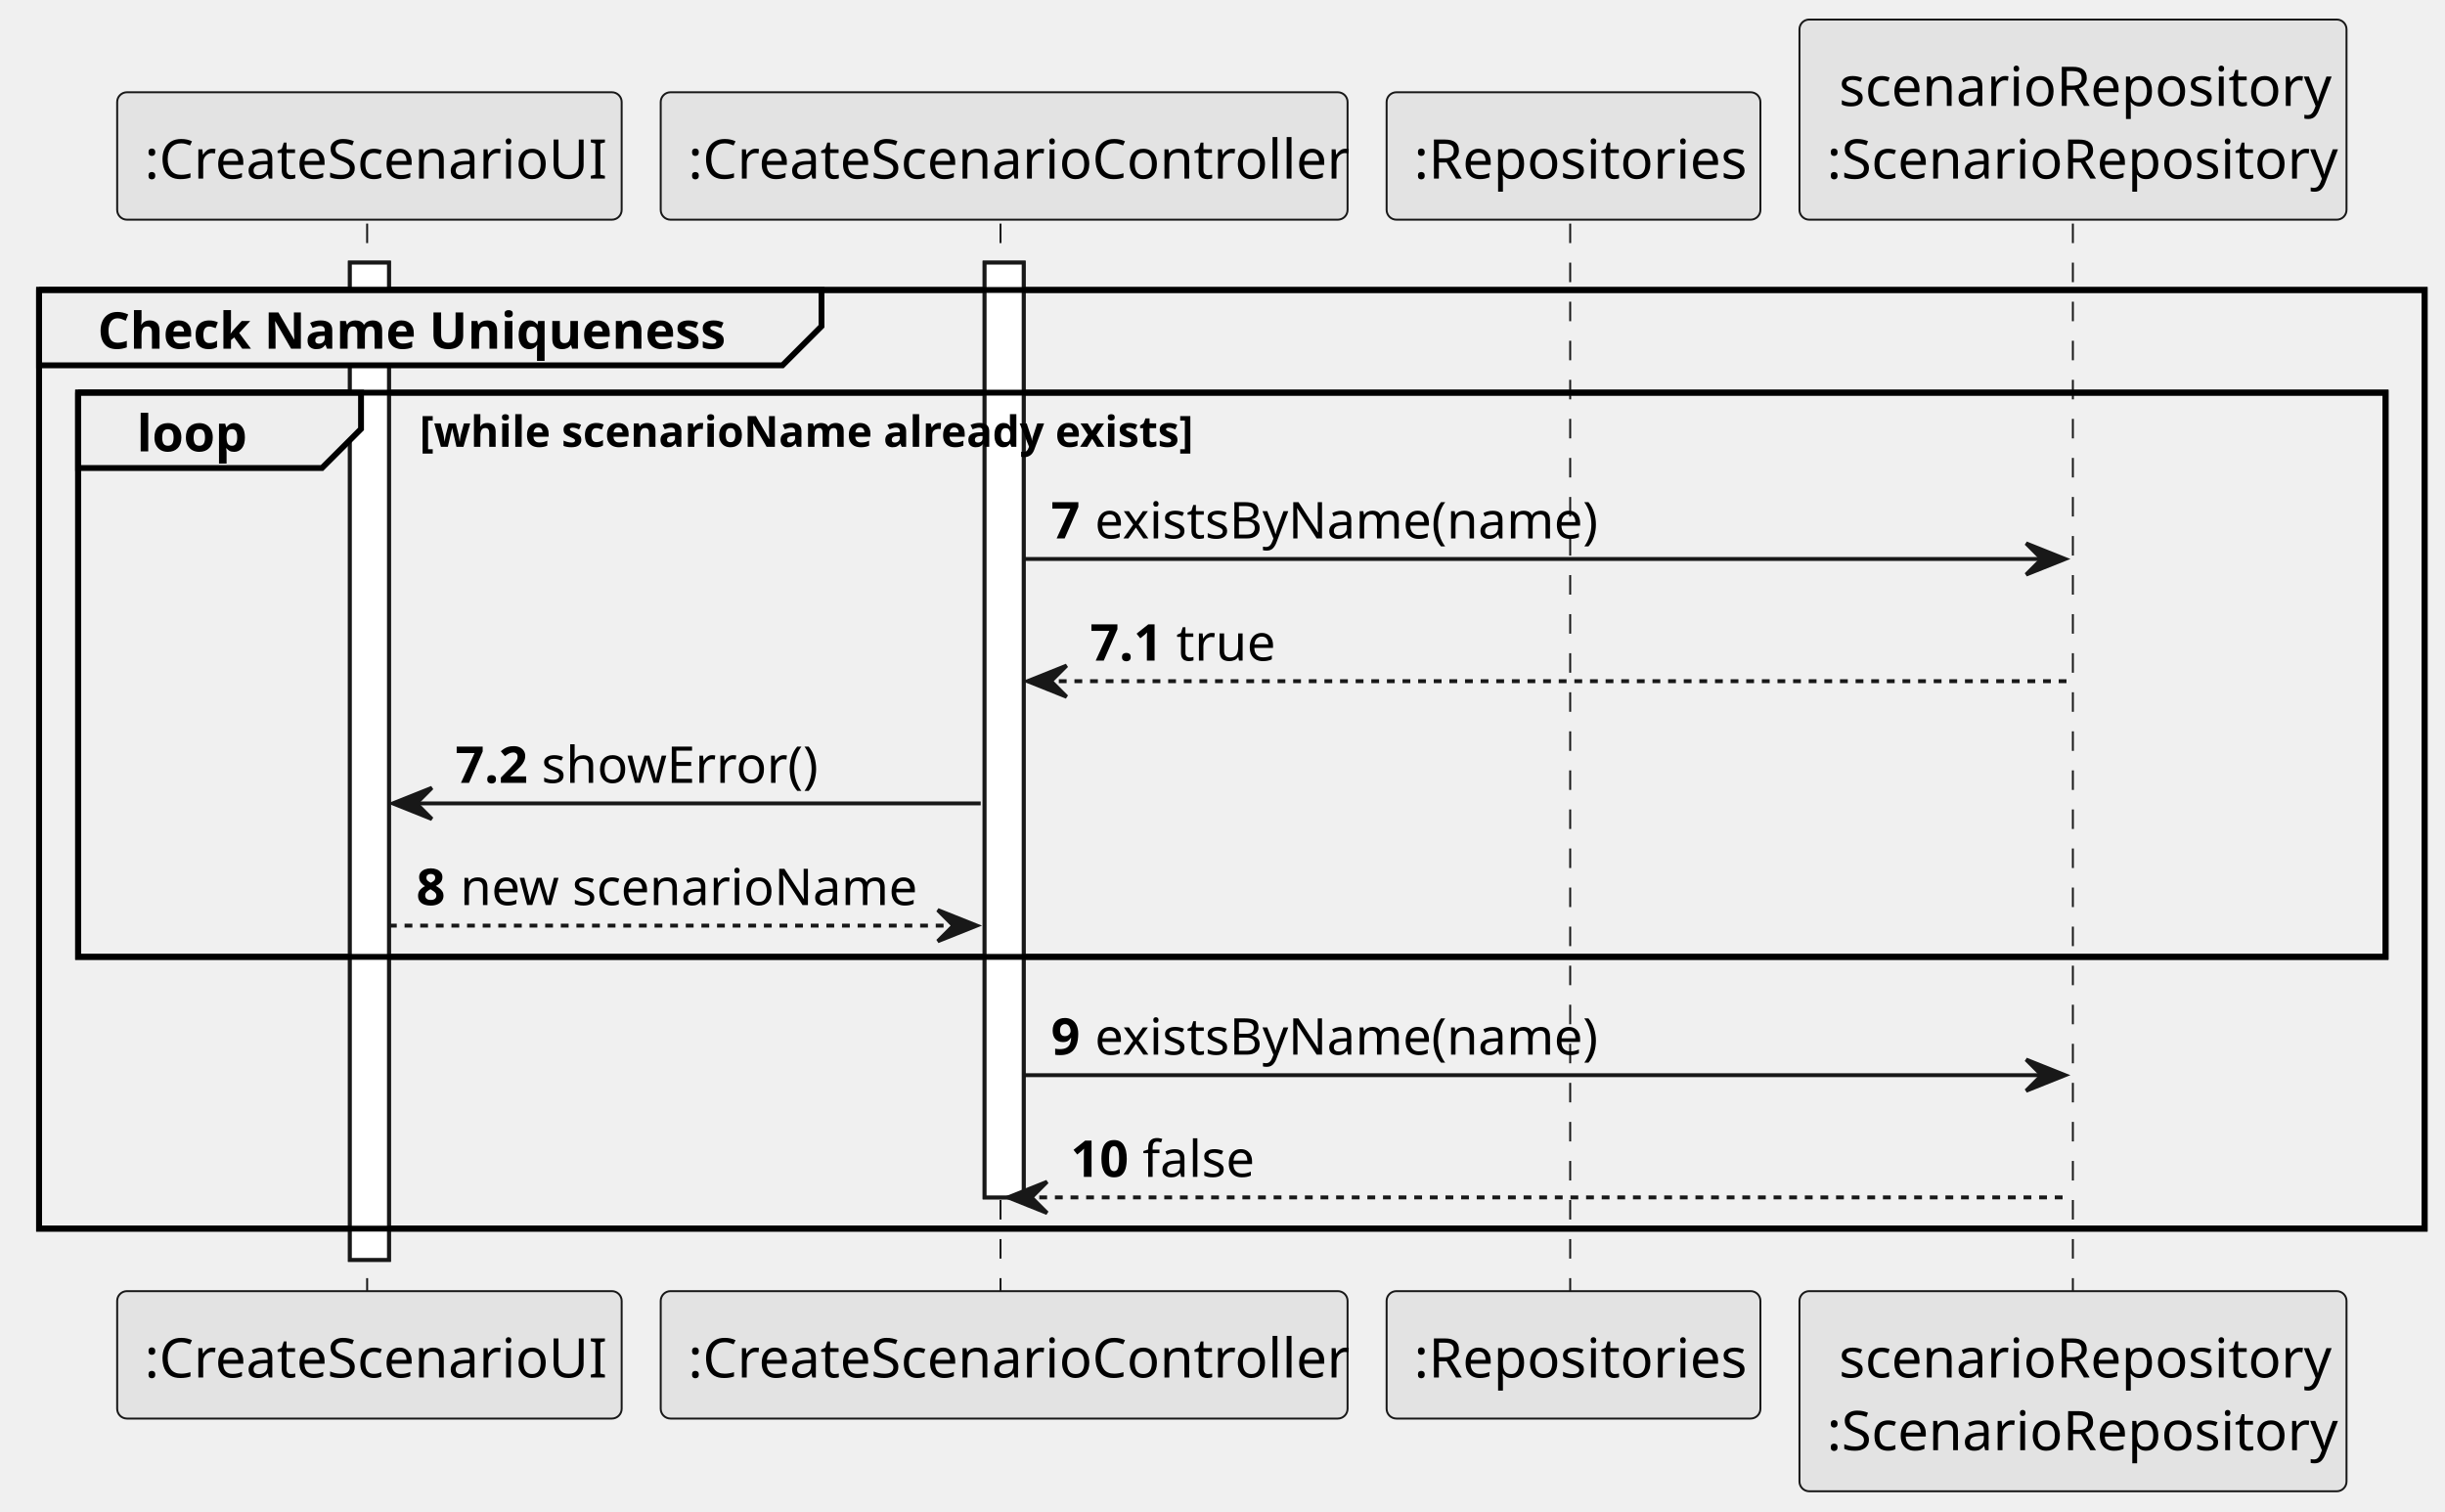
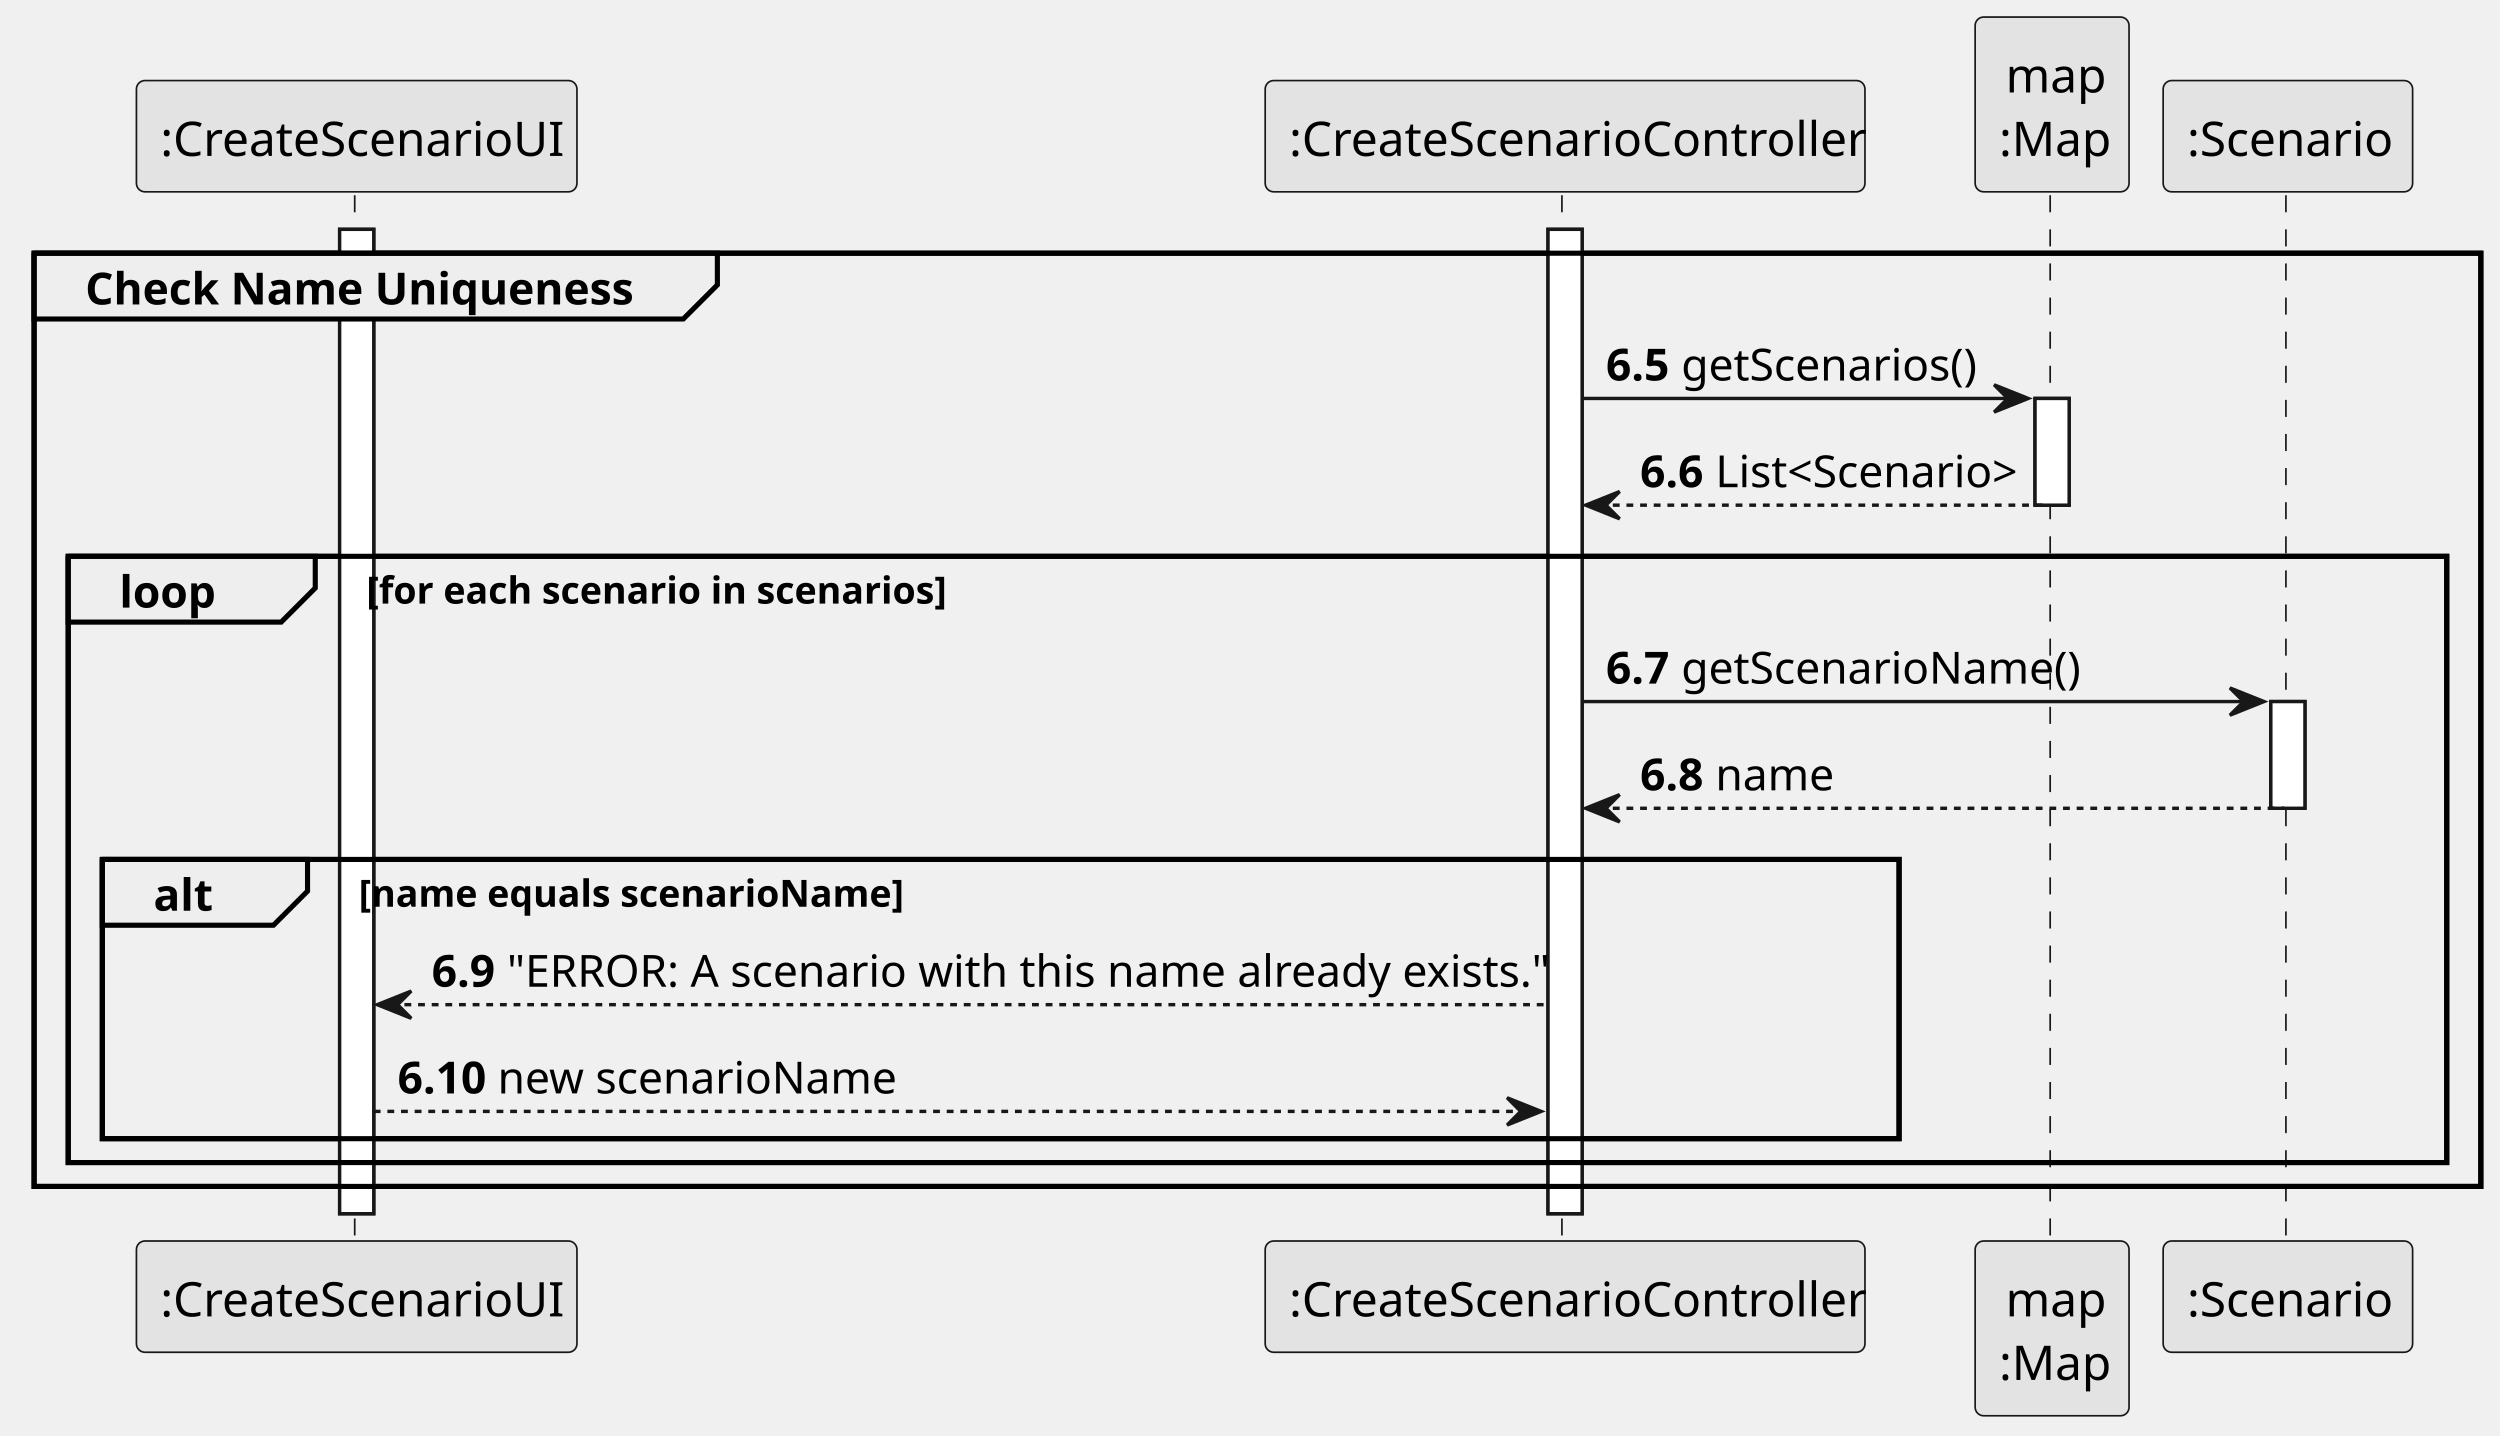
- <svg xmlns="http://www.w3.org/2000/svg" contentStyleType="text/css" height="387px" preserveAspectRatio="none" style="width:626px;height:387px;background:#FFFFFF;" version="1.1" viewBox="0 0 626 387" width="626px" zoomAndPan="magnify">
+ <svg xmlns="http://www.w3.org/2000/svg" contentStyleType="text/css" height="421px" preserveAspectRatio="none" style="width:733px;height:421px;background:#FFFFFF;" version="1.1" viewBox="0 0 733 421" width="733px" zoomAndPan="magnify">
  <defs />
  <g>
-     <rect fill="#FFFFFF" height="255.328" style="stroke:#181818;stroke-width:1.0;" width="10" x="89.582" y="67.242" />
-     <rect fill="#FFFFFF" height="239.328" style="stroke:#181818;stroke-width:1.0;" width="10" x="252.092" y="67.242" />
-     <rect fill="none" height="240.328" style="stroke:#000000;stroke-width:1.5;" width="610.784" x="10" y="74.242" />
-     <rect fill="none" height="144.455" style="stroke:#000000;stroke-width:1.5;" width="590.784" x="20" y="100.533" />
-     <line style="stroke:#181818;stroke-width:0.5;stroke-dasharray:5.0,5.0;" x1="94" x2="94" y1="57.242" y2="331.57" />
-     <line style="stroke:#181818;stroke-width:0.5;stroke-dasharray:5.0,5.0;" x1="256.165" x2="256.165" y1="57.242" y2="331.57" />
-     <line style="stroke:#181818;stroke-width:0.5;stroke-dasharray:5.0,5.0;" x1="402.019" x2="402.019" y1="57.242" y2="331.57" />
-     <line style="stroke:#181818;stroke-width:0.5;stroke-dasharray:5.0,5.0;" x1="530.723" x2="530.723" y1="57.242" y2="331.57" />
-     <rect fill="#E3E3E3" height="32.621" rx="2.5" ry="2.5" style="stroke:#181818;stroke-width:0.5;" width="129.165" x="30" y="23.621" />
-     <text fill="#000000" font-family="sans-serif" font-size="14" lengthAdjust="spacing" textLength="115.165" x="37" y="45.728">:CreateScenarioUI</text>
-     <rect fill="#E3E3E3" height="32.621" rx="2.5" ry="2.5" style="stroke:#181818;stroke-width:0.5;" width="129.165" x="30" y="330.57" />
-     <text fill="#000000" font-family="sans-serif" font-size="14" lengthAdjust="spacing" textLength="115.165" x="37" y="352.678">:CreateScenarioUI</text>
-     <rect fill="#E3E3E3" height="32.621" rx="2.5" ry="2.5" style="stroke:#181818;stroke-width:0.5;" width="175.855" x="169.165" y="23.621" />
-     <text fill="#000000" font-family="sans-serif" font-size="14" lengthAdjust="spacing" textLength="161.855" x="176.165" y="45.728">:CreateScenarioController</text>
-     <rect fill="#E3E3E3" height="32.621" rx="2.5" ry="2.5" style="stroke:#181818;stroke-width:0.5;" width="175.855" x="169.165" y="330.57" />
-     <text fill="#000000" font-family="sans-serif" font-size="14" lengthAdjust="spacing" textLength="161.855" x="176.165" y="352.678">:CreateScenarioController</text>
-     <rect fill="#E3E3E3" height="32.621" rx="2.5" ry="2.5" style="stroke:#181818;stroke-width:0.5;" width="95.703" x="355.019" y="23.621" />
-     <text fill="#000000" font-family="sans-serif" font-size="14" lengthAdjust="spacing" textLength="81.703" x="362.019" y="45.728">:Repositories</text>
-     <rect fill="#E3E3E3" height="32.621" rx="2.5" ry="2.5" style="stroke:#181818;stroke-width:0.5;" width="95.703" x="355.019" y="330.57" />
-     <text fill="#000000" font-family="sans-serif" font-size="14" lengthAdjust="spacing" textLength="81.703" x="362.019" y="352.678">:Repositories</text>
-     <rect fill="#E3E3E3" height="51.242" rx="2.5" ry="2.5" style="stroke:#181818;stroke-width:0.5;" width="140.061" x="460.723" y="5" />
-     <text fill="#000000" font-family="sans-serif" font-size="14" lengthAdjust="spacing" textLength="119.834" x="470.836" y="27.107">scenarioRepository</text>
-     <text fill="#000000" font-family="sans-serif" font-size="14" lengthAdjust="spacing" textLength="126.061" x="467.723" y="45.728">:ScenarioRepository</text>
-     <rect fill="#E3E3E3" height="51.242" rx="2.5" ry="2.5" style="stroke:#181818;stroke-width:0.5;" width="140.061" x="460.723" y="330.57" />
-     <text fill="#000000" font-family="sans-serif" font-size="14" lengthAdjust="spacing" textLength="119.834" x="470.836" y="352.678">scenarioRepository</text>
-     <text fill="#000000" font-family="sans-serif" font-size="14" lengthAdjust="spacing" textLength="126.061" x="467.723" y="371.299">:ScenarioRepository</text>
-     <rect fill="#FFFFFF" height="255.328" style="stroke:#181818;stroke-width:1.0;" width="10" x="89.582" y="67.242" />
-     <rect fill="#FFFFFF" height="239.328" style="stroke:#181818;stroke-width:1.0;" width="10" x="252.092" y="67.242" />
+     <rect fill="#FFFFFF" height="288.619" style="stroke:#181818;stroke-width:1.0;" width="10" x="99.582" y="67.242" />
+     <rect fill="#FFFFFF" height="288.619" style="stroke:#181818;stroke-width:1.0;" width="10" x="453.88" y="67.242" />
+     <rect fill="#FFFFFF" height="31.291" style="stroke:#181818;stroke-width:1.0;" width="10" x="596.673" y="116.824" />
+     <rect fill="#FFFFFF" height="31.291" style="stroke:#181818;stroke-width:1.0;" width="10" x="665.808" y="205.697" />
+     <rect fill="none" height="273.619" style="stroke:#000000;stroke-width:1.5;" width="717.38" x="10" y="74.242" />
+     <rect fill="none" height="177.746" style="stroke:#000000;stroke-width:1.5;" width="697.38" x="20" y="163.115" />
+     <rect fill="none" height="81.873" style="stroke:#000000;stroke-width:1.5;" width="526.807" x="30" y="251.988" />
+     <line style="stroke:#181818;stroke-width:0.5;stroke-dasharray:5.0,5.0;" x1="104" x2="104" y1="57.242" y2="364.861" />
+     <line style="stroke:#181818;stroke-width:0.5;stroke-dasharray:5.0,5.0;" x1="457.953" x2="457.953" y1="57.242" y2="364.861" />
+     <line style="stroke:#181818;stroke-width:0.5;stroke-dasharray:5.0,5.0;" x1="601.111" x2="601.111" y1="57.242" y2="364.861" />
+     <line style="stroke:#181818;stroke-width:0.5;stroke-dasharray:5.0,5.0;" x1="670.235" x2="670.235" y1="57.242" y2="364.861" />
+     <rect fill="#E3E3E3" height="32.621" rx="2.5" ry="2.5" style="stroke:#181818;stroke-width:0.5;" width="129.165" x="40" y="23.621" />
+     <text fill="#000000" font-family="sans-serif" font-size="14" lengthAdjust="spacing" textLength="115.165" x="47" y="45.728">:CreateScenarioUI</text>
+     <rect fill="#E3E3E3" height="32.621" rx="2.5" ry="2.5" style="stroke:#181818;stroke-width:0.5;" width="129.165" x="40" y="363.861" />
+     <text fill="#000000" font-family="sans-serif" font-size="14" lengthAdjust="spacing" textLength="115.165" x="47" y="385.969">:CreateScenarioUI</text>
+     <rect fill="#E3E3E3" height="32.621" rx="2.5" ry="2.5" style="stroke:#181818;stroke-width:0.5;" width="175.855" x="370.953" y="23.621" />
+     <text fill="#000000" font-family="sans-serif" font-size="14" lengthAdjust="spacing" textLength="161.855" x="377.953" y="45.728">:CreateScenarioController</text>
+     <rect fill="#E3E3E3" height="32.621" rx="2.5" ry="2.5" style="stroke:#181818;stroke-width:0.5;" width="175.855" x="370.953" y="363.861" />
+     <text fill="#000000" font-family="sans-serif" font-size="14" lengthAdjust="spacing" textLength="161.855" x="377.953" y="385.969">:CreateScenarioController</text>
+     <rect fill="#E3E3E3" height="51.242" rx="2.5" ry="2.5" style="stroke:#181818;stroke-width:0.5;" width="45.124" x="579.111" y="5" />
+     <text fill="#000000" font-family="sans-serif" font-size="14" lengthAdjust="spacing" textLength="27.234" x="588.056" y="27.107">map</text>
+     <text fill="#000000" font-family="sans-serif" font-size="14" lengthAdjust="spacing" textLength="31.124" x="586.111" y="45.728">:Map</text>
+     <rect fill="#E3E3E3" height="51.242" rx="2.5" ry="2.5" style="stroke:#181818;stroke-width:0.5;" width="45.124" x="579.111" y="363.861" />
+     <text fill="#000000" font-family="sans-serif" font-size="14" lengthAdjust="spacing" textLength="27.234" x="588.056" y="385.969">map</text>
+     <text fill="#000000" font-family="sans-serif" font-size="14" lengthAdjust="spacing" textLength="31.124" x="586.111" y="404.59">:Map</text>
+     <rect fill="#E3E3E3" height="32.621" rx="2.5" ry="2.5" style="stroke:#181818;stroke-width:0.5;" width="73.144" x="634.235" y="23.621" />
+     <text fill="#000000" font-family="sans-serif" font-size="14" lengthAdjust="spacing" textLength="59.145" x="641.235" y="45.728">:Scenario</text>
+     <rect fill="#E3E3E3" height="32.621" rx="2.5" ry="2.5" style="stroke:#181818;stroke-width:0.5;" width="73.144" x="634.235" y="363.861" />
+     <text fill="#000000" font-family="sans-serif" font-size="14" lengthAdjust="spacing" textLength="59.145" x="641.235" y="385.969">:Scenario</text>
+     <rect fill="#FFFFFF" height="288.619" style="stroke:#181818;stroke-width:1.0;" width="10" x="99.582" y="67.242" />
+     <rect fill="#FFFFFF" height="288.619" style="stroke:#181818;stroke-width:1.0;" width="10" x="453.88" y="67.242" />
+     <rect fill="#FFFFFF" height="31.291" style="stroke:#181818;stroke-width:1.0;" width="10" x="596.673" y="116.824" />
+     <rect fill="#FFFFFF" height="31.291" style="stroke:#181818;stroke-width:1.0;" width="10" x="665.808" y="205.697" />
    <path d="M10,74.242 L210.333,74.242 L210.333,83.533 L200.333,93.533 L10,93.533 L10,74.242 " fill="#EEEEEE" style="stroke:#000000;stroke-width:1.5;" />
-     <rect fill="none" height="240.328" style="stroke:#000000;stroke-width:1.5;" width="610.784" x="10" y="74.242" />
+     <rect fill="none" height="273.619" style="stroke:#000000;stroke-width:1.5;" width="717.38" x="10" y="74.242" />
    <text fill="#000000" font-family="sans-serif" font-size="13" font-weight="bold" lengthAdjust="spacing" textLength="155.333" x="25" y="89.27">Check Name Uniqueness</text>
-     <path d="M20,100.533 L92.435,100.533 L92.435,109.824 L82.435,119.824 L20,119.824 L20,100.533 " fill="#EEEEEE" style="stroke:#000000;stroke-width:1.5;" />
-     <rect fill="none" height="144.455" style="stroke:#000000;stroke-width:1.5;" width="590.784" x="20" y="100.533" />
-     <text fill="#000000" font-family="sans-serif" font-size="13" font-weight="bold" lengthAdjust="spacing" textLength="27.435" x="35" y="115.561">loop</text>
-     <text fill="#000000" font-family="sans-serif" font-size="11" font-weight="bold" lengthAdjust="spacing" textLength="188.923" x="107.435" y="114.403">[while scenarioName already exists]</text>
-     <polygon fill="#181818" points="518.753,139.115,528.753,143.115,518.753,147.115,522.753,143.115" style="stroke:#181818;stroke-width:1.0;" />
-     <line style="stroke:#181818;stroke-width:1.0;" x1="262.092" x2="524.753" y1="143.115" y2="143.115" />
-     <text fill="#000000" font-family="sans-serif" font-size="13" font-weight="bold" lengthAdjust="spacing" textLength="7.23" x="269.092" y="137.852">7</text>
-     <text fill="#000000" font-family="sans-serif" font-size="13" lengthAdjust="spacing" textLength="124.255" x="280.322" y="137.852">existsByName(name)</text>
-     <polygon fill="#181818" points="273.092,170.406,263.092,174.406,273.092,178.406,269.092,174.406" style="stroke:#181818;stroke-width:1.0;" />
-     <line style="stroke:#181818;stroke-width:1.0;stroke-dasharray:2.0,2.0;" x1="267.092" x2="529.753" y1="174.406" y2="174.406" />
-     <text fill="#000000" font-family="sans-serif" font-size="13" font-weight="bold" lengthAdjust="spacing" textLength="18.072" x="279.092" y="169.144">7.1</text>
-     <text fill="#000000" font-family="sans-serif" font-size="13" lengthAdjust="spacing" textLength="22.401" x="301.164" y="169.144">true</text>
-     <polygon fill="#181818" points="110.582,201.697,100.582,205.697,110.582,209.697,106.582,205.697" style="stroke:#181818;stroke-width:1.0;" />
-     <line style="stroke:#181818;stroke-width:1.0;" x1="104.582" x2="251.092" y1="205.697" y2="205.697" />
-     <text fill="#000000" font-family="sans-serif" font-size="13" font-weight="bold" lengthAdjust="spacing" textLength="18.072" x="116.582" y="200.435">7.2</text>
-     <text fill="#000000" font-family="sans-serif" font-size="13" lengthAdjust="spacing" textLength="67.894" x="138.654" y="200.435">showError()</text>
-     <polygon fill="#181818" points="240.092,232.988,250.092,236.988,240.092,240.988,244.092,236.988" style="stroke:#181818;stroke-width:1.0;" />
-     <line style="stroke:#181818;stroke-width:1.0;stroke-dasharray:2.0,2.0;" x1="99.582" x2="246.092" y1="236.988" y2="236.988" />
-     <text fill="#000000" font-family="sans-serif" font-size="13" font-weight="bold" lengthAdjust="spacing" textLength="7.23" x="106.582" y="231.726">8</text>
-     <text fill="#000000" font-family="sans-serif" font-size="13" lengthAdjust="spacing" textLength="111.274" x="117.812" y="231.726">new scenarioName</text>
-     <polygon fill="#181818" points="518.753,271.279,528.753,275.279,518.753,279.279,522.753,275.279" style="stroke:#181818;stroke-width:1.0;" />
-     <line style="stroke:#181818;stroke-width:1.0;" x1="262.092" x2="524.753" y1="275.279" y2="275.279" />
-     <text fill="#000000" font-family="sans-serif" font-size="13" font-weight="bold" lengthAdjust="spacing" textLength="7.23" x="269.092" y="270.017">9</text>
-     <text fill="#000000" font-family="sans-serif" font-size="13" lengthAdjust="spacing" textLength="124.255" x="280.322" y="270.017">existsByName(name)</text>
-     <polygon fill="#181818" points="268.092,302.57,258.092,306.57,268.092,310.57,264.092,306.57" style="stroke:#181818;stroke-width:1.0;" />
-     <line style="stroke:#181818;stroke-width:1.0;stroke-dasharray:2.0,2.0;" x1="262.092" x2="529.753" y1="306.57" y2="306.57" />
-     <text fill="#000000" font-family="sans-serif" font-size="13" font-weight="bold" lengthAdjust="spacing" textLength="14.46" x="274.092" y="301.308">10</text>
-     <text fill="#000000" font-family="sans-serif" font-size="13" lengthAdjust="spacing" textLength="27.46" x="292.552" y="301.308">false</text>
+     <polygon fill="#181818" points="584.673,112.824,594.673,116.824,584.673,120.824,588.673,116.824" style="stroke:#181818;stroke-width:1.0;" />
+     <line style="stroke:#181818;stroke-width:1.0;" x1="463.88" x2="590.673" y1="116.824" y2="116.824" />
+     <text fill="#000000" font-family="sans-serif" font-size="13" font-weight="bold" lengthAdjust="spacing" textLength="18.072" x="470.88" y="111.561">6.5</text>
+     <text fill="#000000" font-family="sans-serif" font-size="13" lengthAdjust="spacing" textLength="84.538" x="492.952" y="111.561">getScenarios()</text>
+     <polygon fill="#181818" points="474.88,144.115,464.88,148.115,474.88,152.115,470.88,148.115" style="stroke:#181818;stroke-width:1.0;" />
+     <line style="stroke:#181818;stroke-width:1.0;stroke-dasharray:2.0,2.0;" x1="468.88" x2="600.673" y1="148.115" y2="148.115" />
+     <text fill="#000000" font-family="sans-serif" font-size="13" font-weight="bold" lengthAdjust="spacing" textLength="18.072" x="480.88" y="142.852">6.6</text>
+     <text fill="#000000" font-family="sans-serif" font-size="13" lengthAdjust="spacing" textLength="86.722" x="502.952" y="142.852">List&lt;Scenario&gt;</text>
+     <path d="M20,163.115 L92.435,163.115 L92.435,172.406 L82.435,182.406 L20,182.406 L20,163.115 " fill="#EEEEEE" style="stroke:#000000;stroke-width:1.5;" />
+     <rect fill="none" height="177.746" style="stroke:#000000;stroke-width:1.5;" width="697.38" x="20" y="163.115" />
+     <text fill="#000000" font-family="sans-serif" font-size="13" font-weight="bold" lengthAdjust="spacing" textLength="27.435" x="35" y="178.144">loop</text>
+     <text fill="#000000" font-family="sans-serif" font-size="11" font-weight="bold" lengthAdjust="spacing" textLength="165.671" x="107.435" y="176.985">[for each scenario in scenarios]</text>
+     <polygon fill="#181818" points="653.808,201.697,663.808,205.697,653.808,209.697,657.808,205.697" style="stroke:#181818;stroke-width:1.0;" />
+     <line style="stroke:#181818;stroke-width:1.0;" x1="463.88" x2="659.808" y1="205.697" y2="205.697" />
+     <text fill="#000000" font-family="sans-serif" font-size="13" font-weight="bold" lengthAdjust="spacing" textLength="18.072" x="470.88" y="200.435">6.7</text>
+     <text fill="#000000" font-family="sans-serif" font-size="13" lengthAdjust="spacing" textLength="112.715" x="492.952" y="200.435">getScenarioName()</text>
+     <polygon fill="#181818" points="474.88,232.988,464.88,236.988,474.88,240.988,470.88,236.988" style="stroke:#181818;stroke-width:1.0;" />
+     <line style="stroke:#181818;stroke-width:1.0;stroke-dasharray:2.0,2.0;" x1="468.88" x2="669.808" y1="236.988" y2="236.988" />
+     <text fill="#000000" font-family="sans-serif" font-size="13" font-weight="bold" lengthAdjust="spacing" textLength="18.072" x="480.88" y="231.726">6.8</text>
+     <text fill="#000000" font-family="sans-serif" font-size="13" lengthAdjust="spacing" textLength="32.519" x="502.952" y="231.726">name</text>
+     <path d="M30,251.988 L90.171,251.988 L90.171,261.279 L80.171,271.279 L30,271.279 L30,251.988 " fill="#EEEEEE" style="stroke:#000000;stroke-width:1.5;" />
+     <rect fill="none" height="81.873" style="stroke:#000000;stroke-width:1.5;" width="526.807" x="30" y="251.988" />
+     <text fill="#000000" font-family="sans-serif" font-size="13" font-weight="bold" lengthAdjust="spacing" textLength="15.171" x="45" y="267.017">alt</text>
+     <text fill="#000000" font-family="sans-serif" font-size="11" font-weight="bold" lengthAdjust="spacing" textLength="152.227" x="105.171" y="265.858">[name equals scenarioName]</text>
+     <polygon fill="#181818" points="120.582,290.57,110.582,294.57,120.582,298.57,116.582,294.57" style="stroke:#181818;stroke-width:1.0;" />
+     <line style="stroke:#181818;stroke-width:1.0;stroke-dasharray:2.0,2.0;" x1="114.582" x2="452.88" y1="294.57" y2="294.57" />
+     <text fill="#000000" font-family="sans-serif" font-size="13" font-weight="bold" lengthAdjust="spacing" textLength="18.072" x="126.582" y="289.308">6.9</text>
+     <text fill="#000000" font-family="sans-serif" font-size="13" lengthAdjust="spacing" textLength="298.226" x="148.654" y="289.308">"ERROR: A scenario with this name already exists."</text>
+     <polygon fill="#181818" points="441.88,321.861,451.88,325.861,441.88,329.861,445.88,325.861" style="stroke:#181818;stroke-width:1.0;" />
+     <line style="stroke:#181818;stroke-width:1.0;stroke-dasharray:2.0,2.0;" x1="109.582" x2="447.88" y1="325.861" y2="325.861" />
+     <text fill="#000000" font-family="sans-serif" font-size="13" font-weight="bold" lengthAdjust="spacing" textLength="25.302" x="116.582" y="320.599">6.10</text>
+     <text fill="#000000" font-family="sans-serif" font-size="13" lengthAdjust="spacing" textLength="111.274" x="145.884" y="320.599">new scenarioName</text>
  </g>
</svg>
